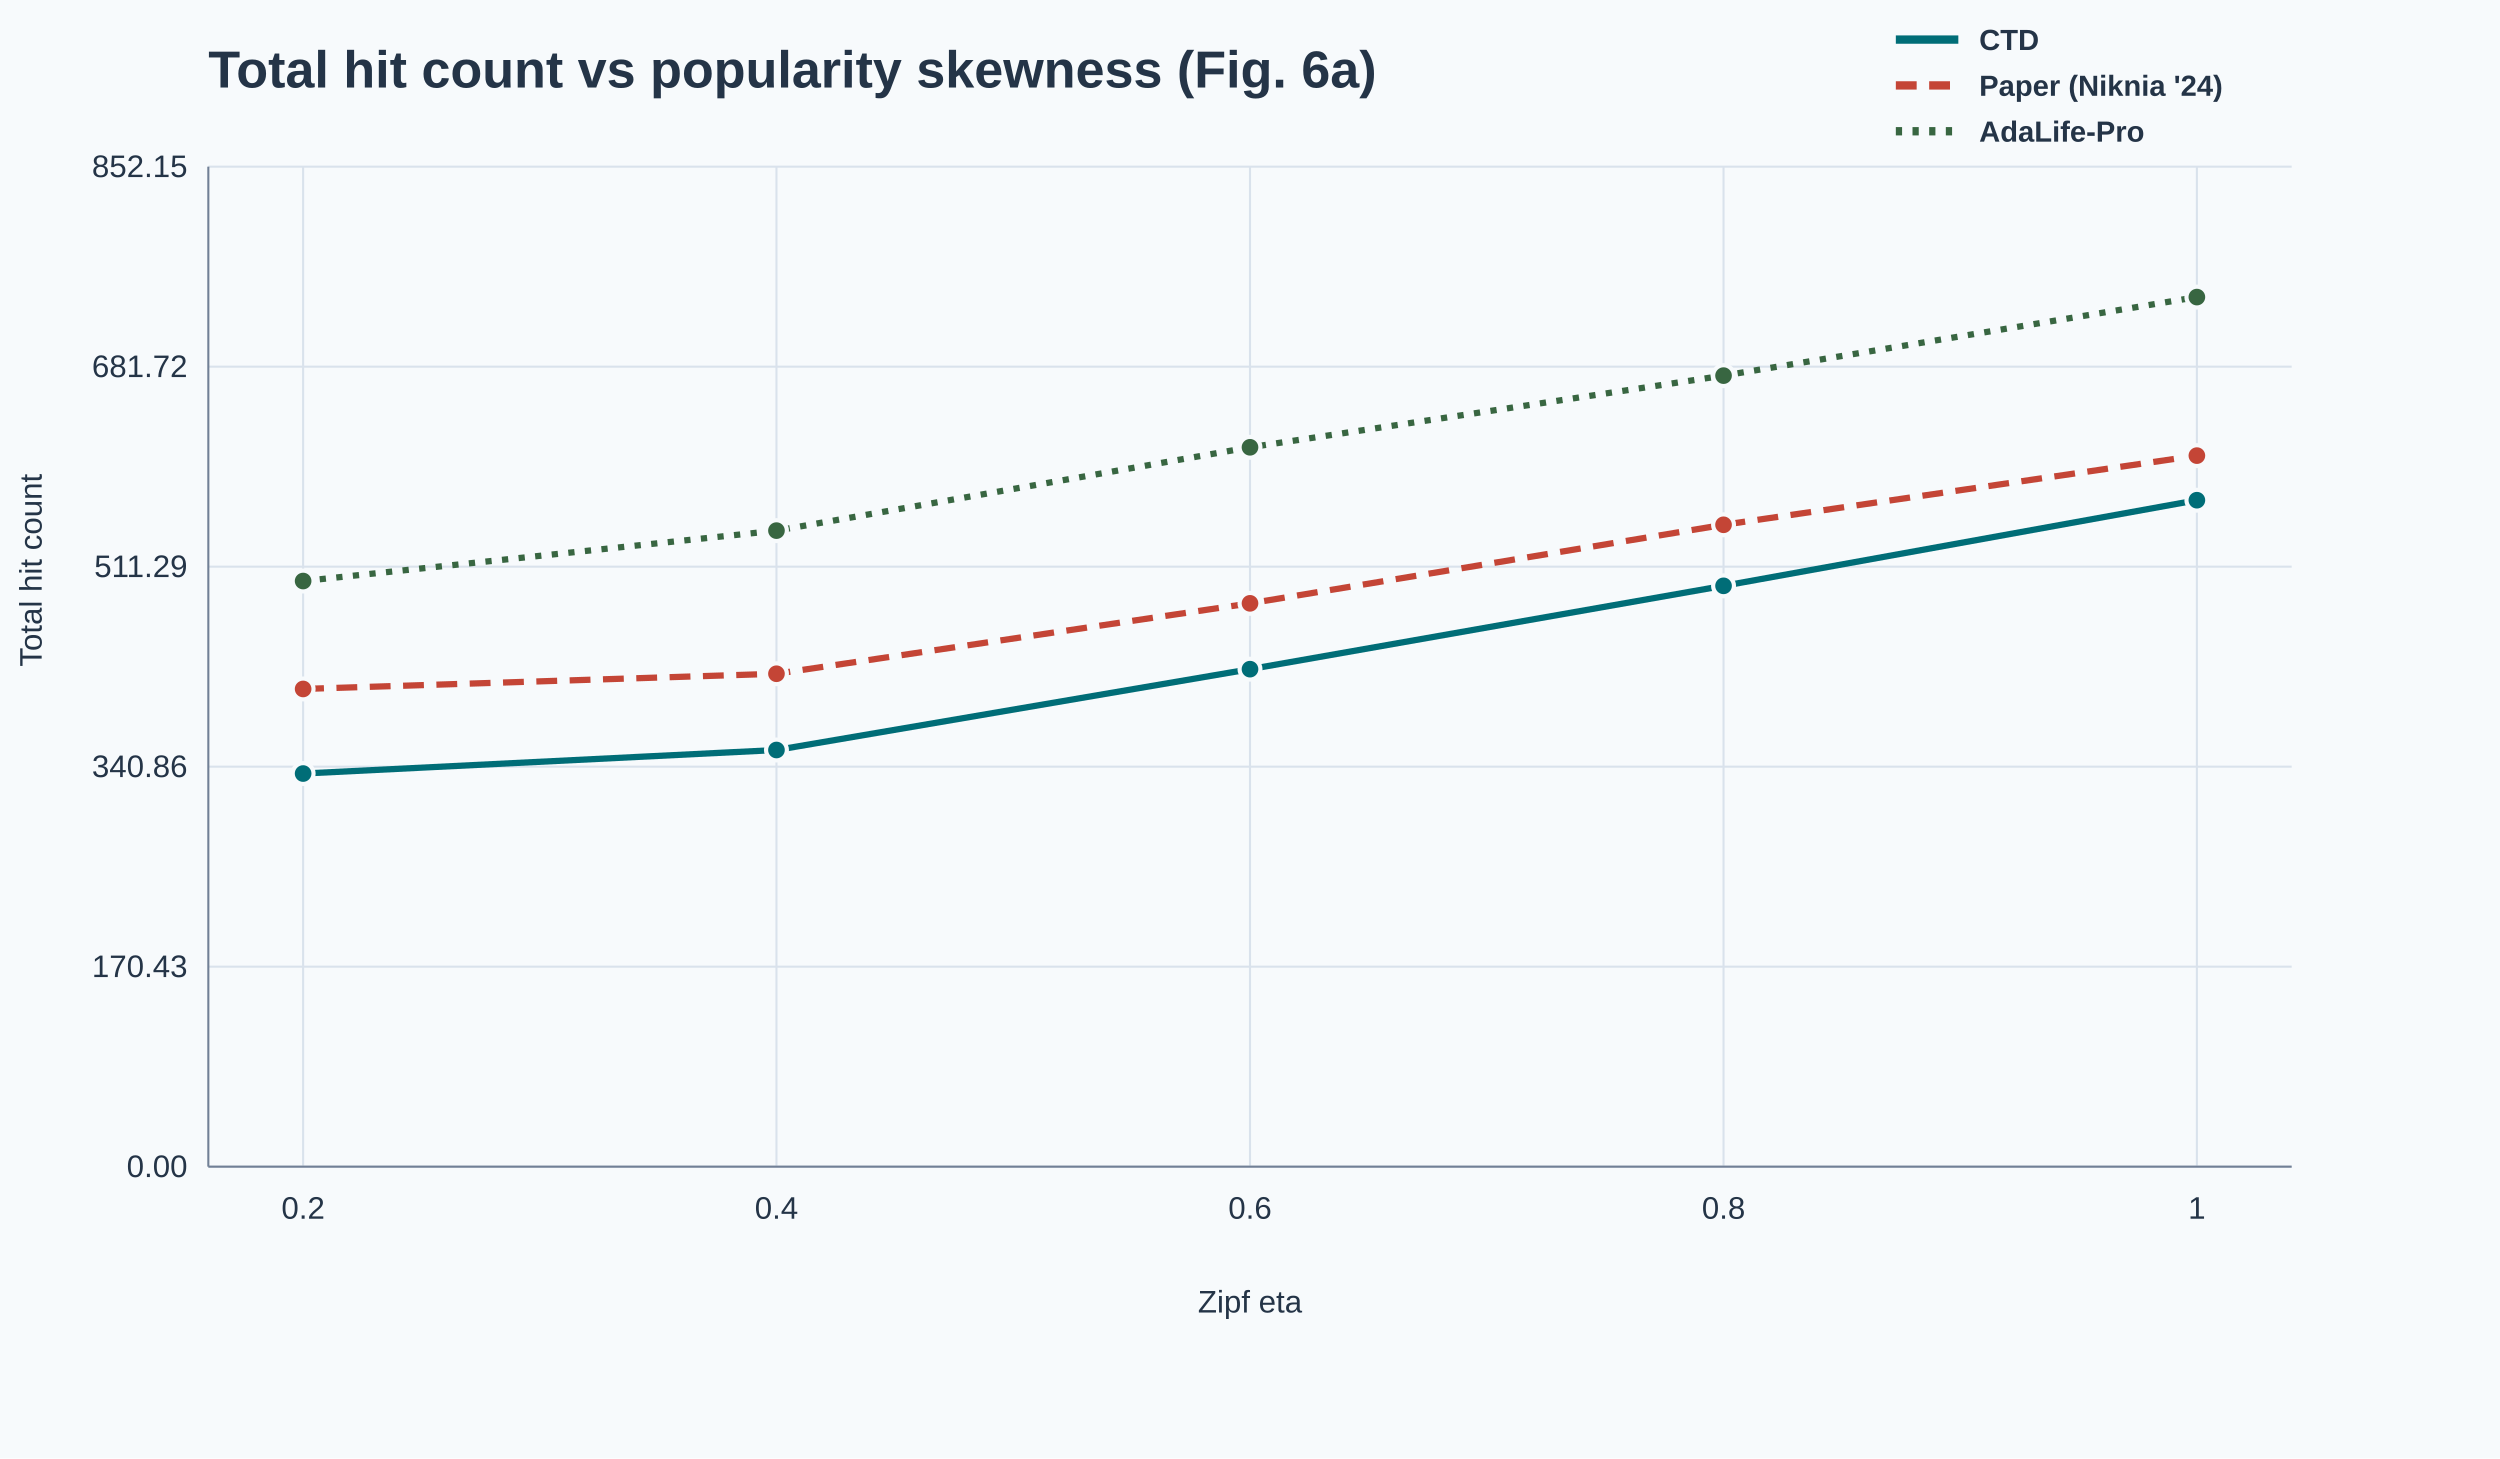
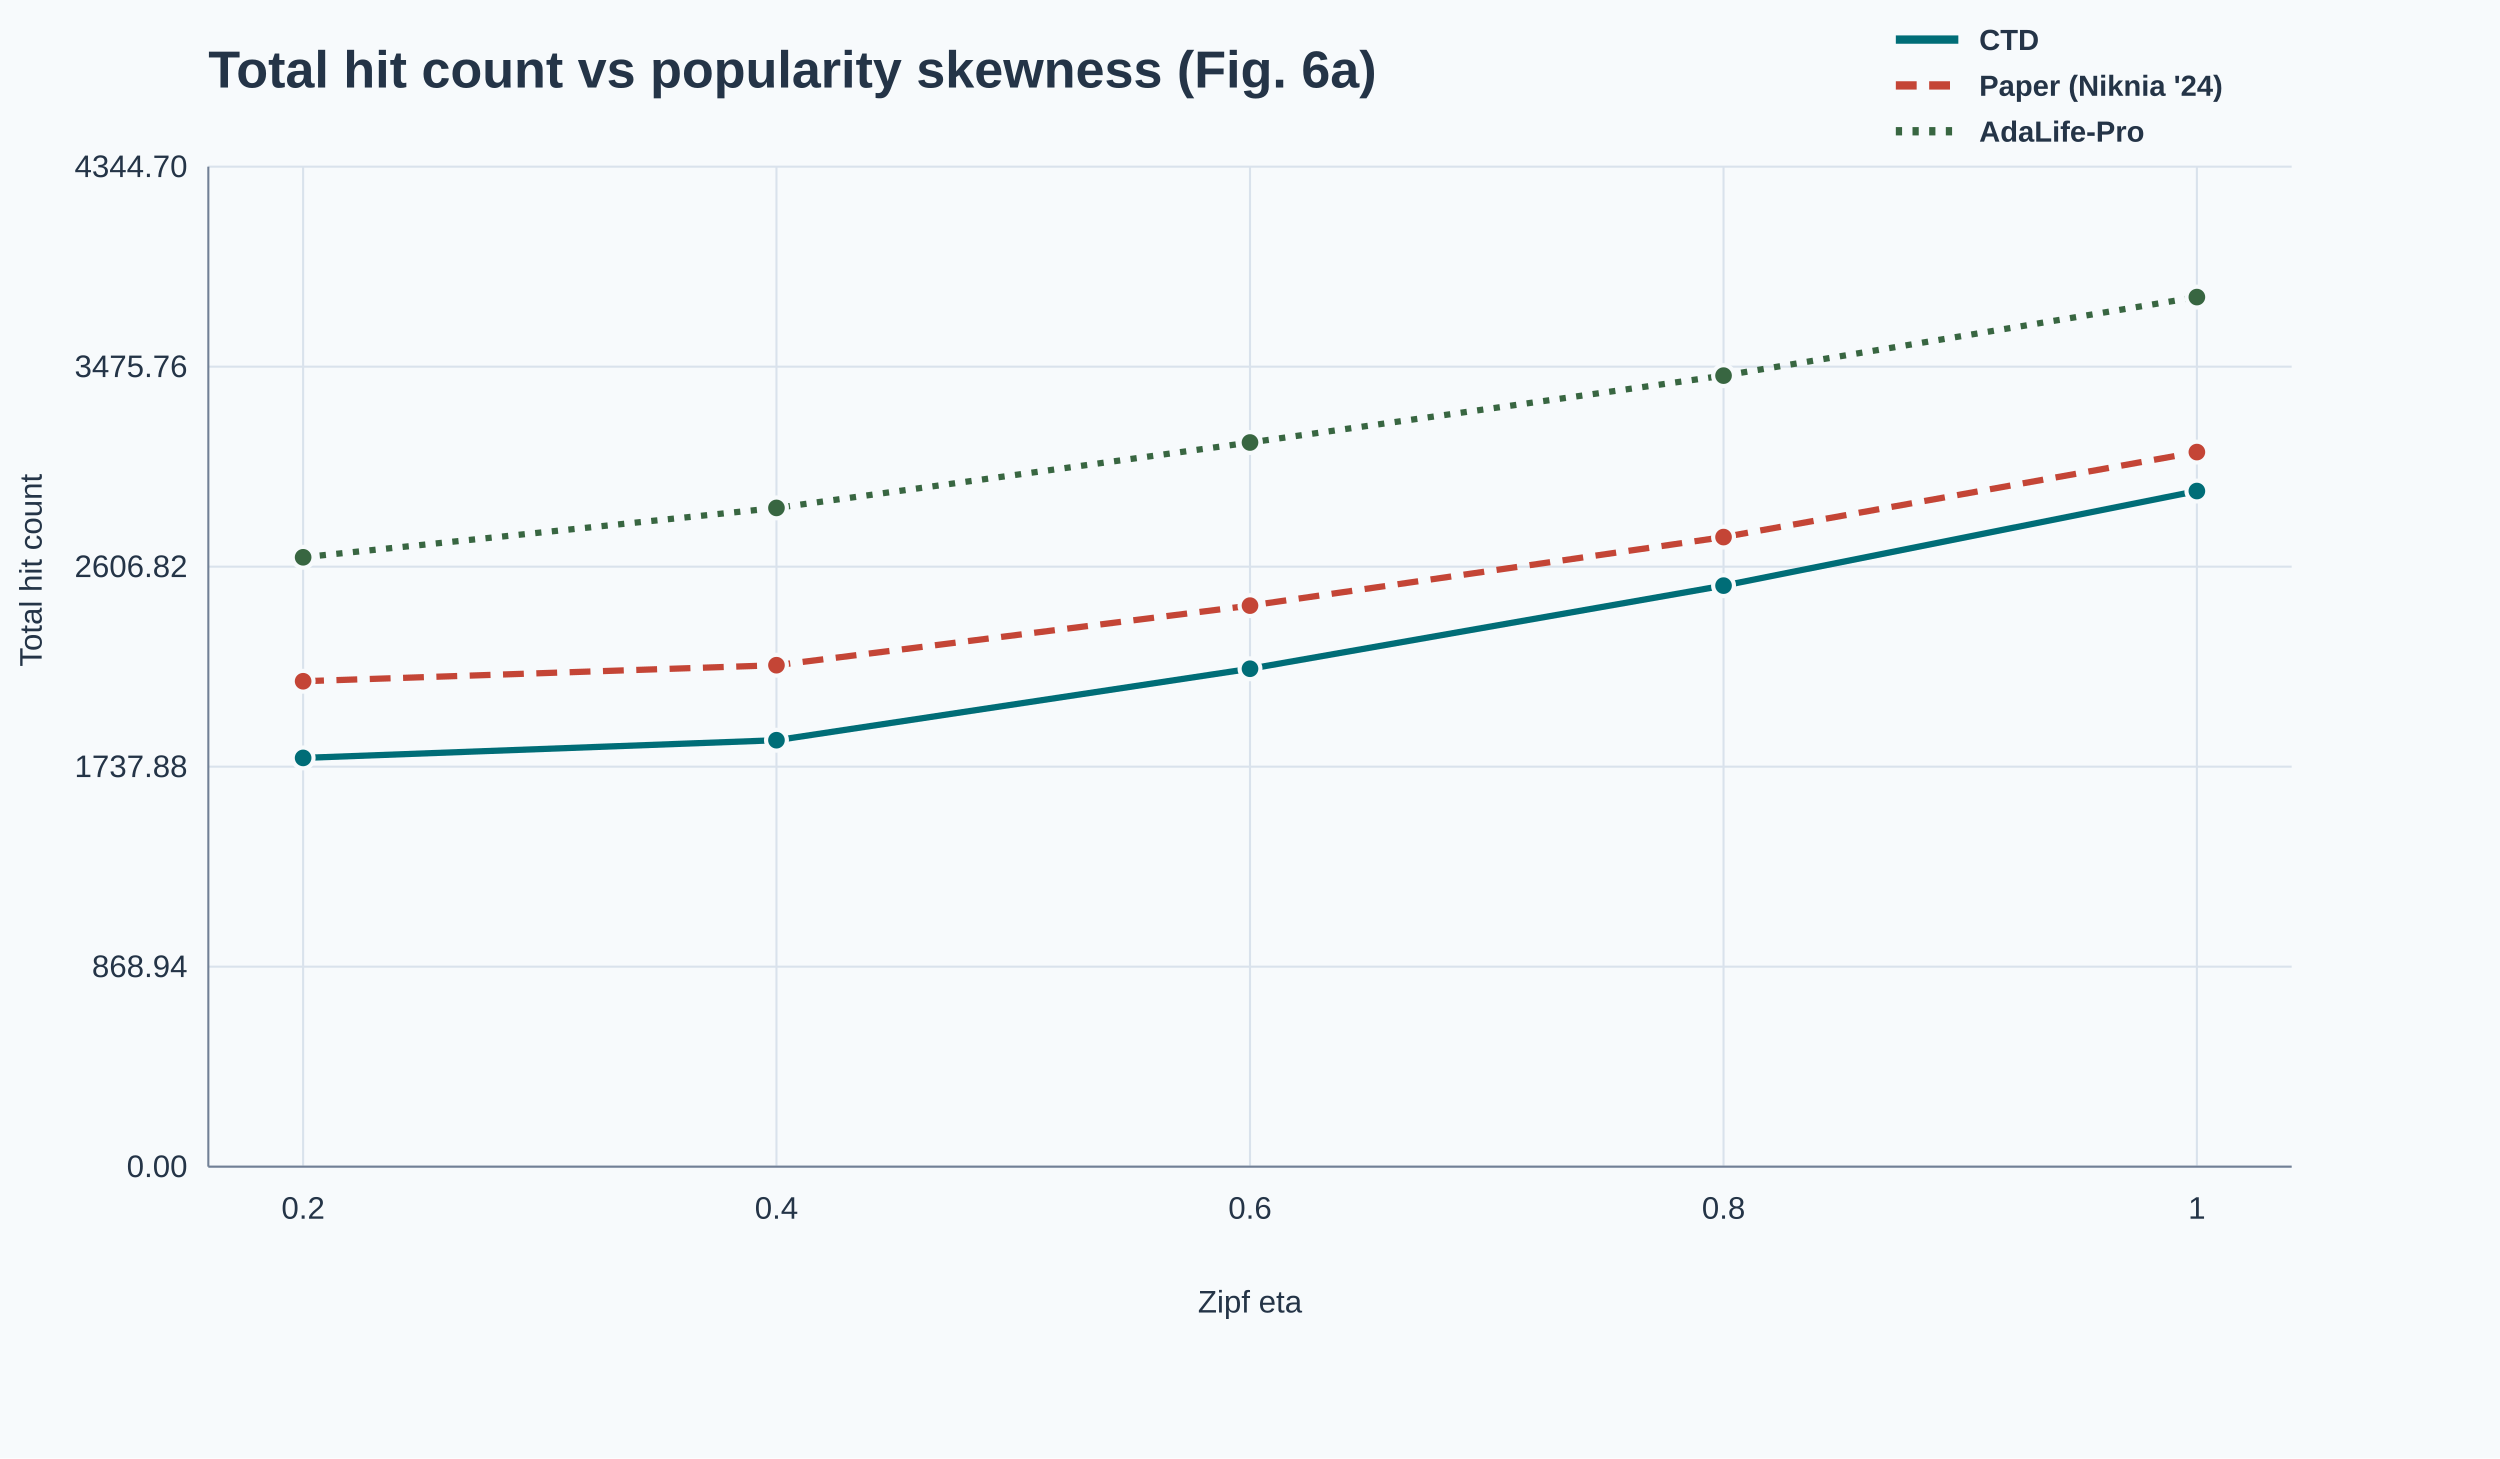
<svg xmlns="http://www.w3.org/2000/svg" width="1200" height="700" viewBox="0 0 1200 700">
  <style>text{font-family:Segoe UI,Arial,sans-serif;fill:#243447}.title{font-size:25px;font-weight:600}.label{font-size:15px}.legend{font-size:14px;font-weight:600}.grid{stroke:#d9e2ec}.axis{stroke:#718096}.line{fill:none;stroke-width:3}.point{stroke:#f7fafc;stroke-width:2}</style>
  <rect width="100%" height="100%" fill="#f7fafc" />
  <text x="100" y="42" class="title">Total hit count vs popularity skewness (Fig. 6a)</text>
  <text x="600" y="630" class="label" text-anchor="middle">Zipf eta</text>
  <text x="20" y="320" class="label" transform="rotate(-90 20 320)">Total hit count</text>
  <line x1="100" y1="560" x2="1100" y2="560" class="grid" />
  <text x="90" y="565" class="label" text-anchor="end">0.00</text>
  <line x1="100" y1="464" x2="1100" y2="464" class="grid" />
-   <text x="90" y="469" class="label" text-anchor="end">170.43</text>
+   <text x="90" y="469" class="label" text-anchor="end">868.94</text>
  <line x1="100" y1="368" x2="1100" y2="368" class="grid" />
-   <text x="90" y="373" class="label" text-anchor="end">340.86</text>
+   <text x="90" y="373" class="label" text-anchor="end">1737.88</text>
  <line x1="100" y1="272" x2="1100" y2="272" class="grid" />
-   <text x="90" y="277" class="label" text-anchor="end">511.29</text>
+   <text x="90" y="277" class="label" text-anchor="end">2606.82</text>
  <line x1="100" y1="176" x2="1100" y2="176" class="grid" />
-   <text x="90" y="181" class="label" text-anchor="end">681.72</text>
+   <text x="90" y="181" class="label" text-anchor="end">3475.76</text>
  <line x1="100" y1="80" x2="1100" y2="80" class="grid" />
-   <text x="90" y="85" class="label" text-anchor="end">852.15</text>
+   <text x="90" y="85" class="label" text-anchor="end">4344.70</text>
  <line x1="145.5" y1="80" x2="145.5" y2="560" class="grid" />
  <text x="145.5" y="585" class="label" text-anchor="middle">0.2</text>
  <line x1="372.7" y1="80" x2="372.7" y2="560" class="grid" />
  <text x="372.7" y="585" class="label" text-anchor="middle">0.4</text>
  <line x1="600.0" y1="80" x2="600.0" y2="560" class="grid" />
  <text x="600.0" y="585" class="label" text-anchor="middle">0.6</text>
  <line x1="827.3" y1="80" x2="827.3" y2="560" class="grid" />
  <text x="827.3" y="585" class="label" text-anchor="middle">0.8</text>
  <line x1="1054.5" y1="80" x2="1054.5" y2="560" class="grid" />
  <text x="1054.5" y="585" class="label" text-anchor="middle">1</text>
-   <polyline points="145.5,371.3 372.7,360.0 600.0,321.2 827.3,281.2 1054.5,240.1" class="line" stroke="#006d77" stroke-dasharray="" />
+   <polyline points="145.5,363.8 372.7,355.3 600.0,321.0 827.3,281.1 1054.5,235.7" class="line" stroke="#006d77" stroke-dasharray="" />
  <line x1="910" y1="19" x2="940" y2="19" stroke="#006d77" stroke-width="4" stroke-dasharray="" />
  <text x="950" y="24" class="legend">CTD</text>
-   <circle cx="145.5" cy="371.3" r="5" fill="#006d77" class="point" />
-   <circle cx="372.7" cy="360.0" r="5" fill="#006d77" class="point" />
-   <circle cx="600.0" cy="321.2" r="5" fill="#006d77" class="point" />
-   <circle cx="827.3" cy="281.2" r="5" fill="#006d77" class="point" />
-   <circle cx="1054.5" cy="240.1" r="5" fill="#006d77" class="point" />
-   <polyline points="145.5,330.7 372.7,323.4 600.0,289.6 827.3,251.9 1054.5,218.7" class="line" stroke="#c44536" stroke-dasharray="10 6" />
+   <circle cx="145.5" cy="363.8" r="5" fill="#006d77" class="point" />
+   <circle cx="372.7" cy="355.3" r="5" fill="#006d77" class="point" />
+   <circle cx="600.0" cy="321.0" r="5" fill="#006d77" class="point" />
+   <circle cx="827.3" cy="281.1" r="5" fill="#006d77" class="point" />
+   <circle cx="1054.5" cy="235.7" r="5" fill="#006d77" class="point" />
+   <polyline points="145.5,327.0 372.7,319.3 600.0,290.7 827.3,257.8 1054.5,217.0" class="line" stroke="#c44536" stroke-dasharray="10 6" />
  <line x1="910" y1="41" x2="940" y2="41" stroke="#c44536" stroke-width="4" stroke-dasharray="10 6" />
  <text x="950" y="46" class="legend">Paper (Niknia '24)</text>
-   <circle cx="145.5" cy="330.7" r="5" fill="#c44536" class="point" />
-   <circle cx="372.7" cy="323.4" r="5" fill="#c44536" class="point" />
-   <circle cx="600.0" cy="289.6" r="5" fill="#c44536" class="point" />
-   <circle cx="827.3" cy="251.9" r="5" fill="#c44536" class="point" />
-   <circle cx="1054.5" cy="218.7" r="5" fill="#c44536" class="point" />
-   <polyline points="145.5,278.9 372.7,254.7 600.0,214.7 827.3,180.3 1054.5,142.6" class="line" stroke="#386641" stroke-dasharray="3 5" />
+   <circle cx="145.5" cy="327.0" r="5" fill="#c44536" class="point" />
+   <circle cx="372.7" cy="319.3" r="5" fill="#c44536" class="point" />
+   <circle cx="600.0" cy="290.7" r="5" fill="#c44536" class="point" />
+   <circle cx="827.3" cy="257.8" r="5" fill="#c44536" class="point" />
+   <circle cx="1054.5" cy="217.0" r="5" fill="#c44536" class="point" />
+   <polyline points="145.5,267.5 372.7,243.8 600.0,212.4 827.3,180.3 1054.5,142.6" class="line" stroke="#386641" stroke-dasharray="3 5" />
  <line x1="910" y1="63" x2="940" y2="63" stroke="#386641" stroke-width="4" stroke-dasharray="3 5" />
  <text x="950" y="68" class="legend">AdaLife-Pro</text>
-   <circle cx="145.5" cy="278.9" r="5" fill="#386641" class="point" />
-   <circle cx="372.7" cy="254.7" r="5" fill="#386641" class="point" />
-   <circle cx="600.0" cy="214.7" r="5" fill="#386641" class="point" />
+   <circle cx="145.5" cy="267.5" r="5" fill="#386641" class="point" />
+   <circle cx="372.7" cy="243.8" r="5" fill="#386641" class="point" />
+   <circle cx="600.0" cy="212.4" r="5" fill="#386641" class="point" />
  <circle cx="827.3" cy="180.3" r="5" fill="#386641" class="point" />
  <circle cx="1054.5" cy="142.6" r="5" fill="#386641" class="point" />
  <line x1="100" y1="80" x2="100" y2="560" class="axis" />
  <line x1="100" y1="560" x2="1100" y2="560" class="axis" />
</svg>
